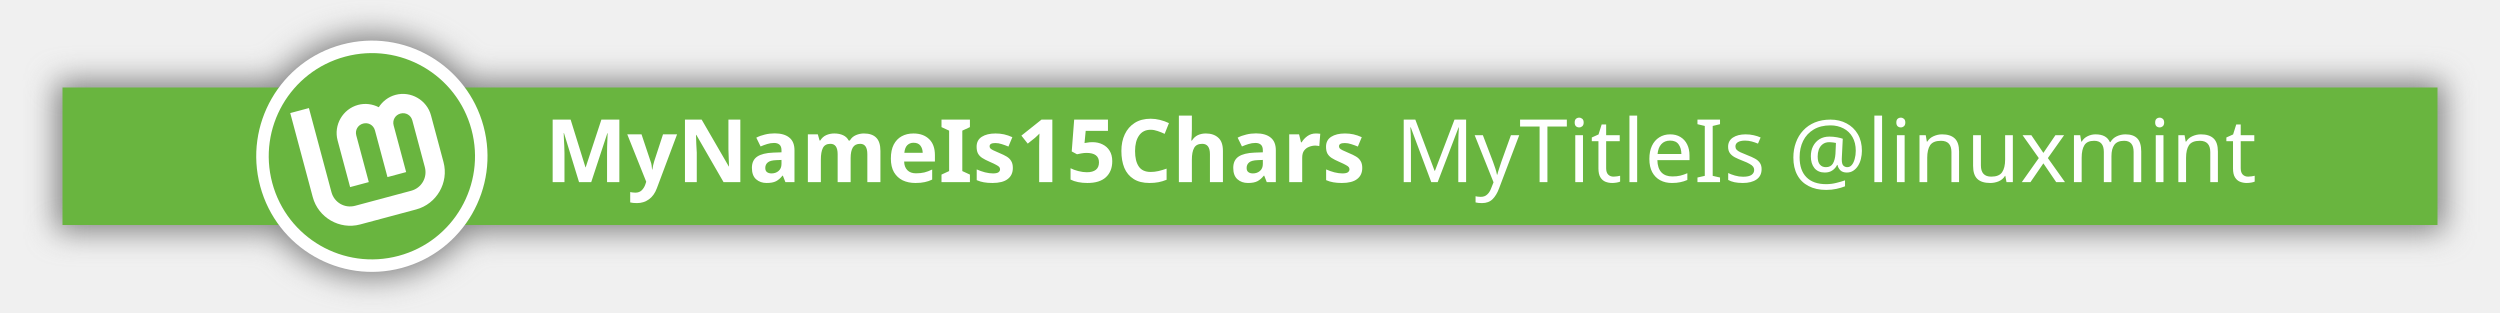
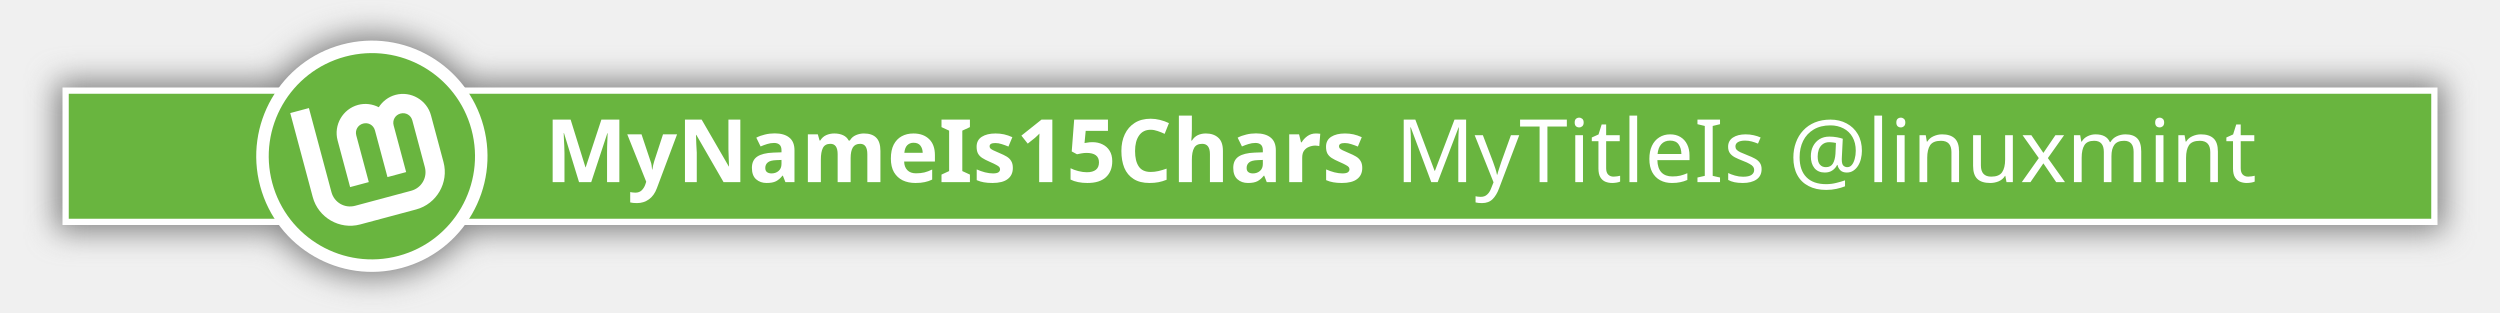
<svg xmlns="http://www.w3.org/2000/svg" width="400" height="50" viewBox="0 0 400 50" version="1.1" id="SVGRoot" xml:space="preserve">
  <defs id="defs132">
    <filter style="color-interpolation-filters:sRGB" id="filter4294" x="-0.012" y="-0.109" width="1.025" height="1.218">
      <feFlood flood-opacity="0.502" flood-color="rgb(0,0,0)" result="flood" id="feFlood4284" />
      <feComposite in="flood" in2="SourceGraphic" operator="in" result="composite1" id="feComposite4286" />
      <feGaussianBlur in="composite1" stdDeviation="2" result="blur" id="feGaussianBlur4288" />
      <feOffset dx="0" dy="0" result="offset" id="feOffset4290" />
      <feComposite in="offset" in2="offset" operator="atop" result="composite2" id="feComposite4292" />
    </filter>
    <filter style="color-interpolation-filters:sRGB" id="filter2297" x="-0.017" y="-0.179" width="1.035" height="1.358">
      <feGaussianBlur stdDeviation="2.346" id="feGaussianBlur2299" />
    </filter>
  </defs>
  <g id="layer3">
    <path id="shadow-bar" style="display:inline;fill:#808080;fill-opacity:1;stroke-width:2;stroke-opacity:1;stroke:#808080;stroke-dasharray:none;filter:url(#filter2297)" d="M 59.939 6.506 A 18.5 18.5 0 0 0 54.711 7.131 A 18.5 18.5 0 0 0 44.676 14 L 10 14 L 10 36 L 44.68 36 A 18.5 18.5 0 0 0 64.289 42.869 A 18.5 18.5 0 0 0 74.367 36 L 390 36 L 390 14 L 74.32 14 A 18.5 18.5 0 0 0 59.939 6.506 z " />
  </g>
  <g id="layer1" style="display:inline">
-     <rect style="fill:#69b53f;fill-opacity:1;stroke-width:1;stroke-opacity:0.25" id="background-bar" width="380" height="22" x="10" y="14" />
+     <rect style="fill:#69b53f;fill-opacity:1;stroke:#ffffff;stroke-width:1;stroke-dasharray:none;stroke-opacity:1" id="background-bar" width="379" height="21" x="10.5" y="14.5" />
    <g id="logo-halo" transform="rotate(-15,59.5,25)" style="display:inline">
      <circle style="fill:#ffffff;fill-opacity:1;stroke:none;stroke-width:0;stroke-miterlimit:4;stroke-dasharray:none" id="halo" cx="59.5" cy="25" r="18.5" />
      <circle style="fill:#69B53F;fill-opacity:1;stroke:none;stroke-width:0;stroke-miterlimit:4;stroke-dasharray:none" id="background-circle" cx="59.5" cy="25" r="16.5" />
      <path style="color:#000000;fill:#ffffff;fill-opacity:1;stroke:none;stroke-width:0;stroke-dasharray:none" d="m 48.672,14.945 v 13.922 c 0,3.399 2.789,6.188 6.188,6.188 h 9.281 c 3.399,0 6.188,-2.789 6.188,-6.188 v -7.734 c 0,-2.545 -2.096,-4.641 -4.641,-4.641 -1.189,0 -2.269,0.47 -3.094,1.217 -0.825,-0.747 -1.905,-1.217 -3.094,-1.217 -2.545,0 -4.641,2.096 -4.641,4.641 v 7.734 h 3.094 v -7.734 c 0,-0.873 0.674,-1.547 1.547,-1.547 0.873,0 1.547,0.674 1.547,1.547 v 7.734 h 3.094 v -7.734 c 0,-0.873 0.674,-1.547 1.547,-1.547 0.873,0 1.547,0.674 1.547,1.547 v 7.734 c 0,1.727 -1.367,3.094 -3.094,3.094 h -9.281 c -1.727,0 -3.094,-1.367 -3.094,-3.094 V 14.945 Z" id="Lm-path" />
    </g>
  </g>
  <g id="layer2" style="display:inline">
    <text xml:space="preserve" style="font-weight:500;font-size:14px;font-family:Ubuntu;-inkscape-font-specification:'Ubuntu Medium';opacity:1;fill:#808080;fill-opacity:1;stroke-opacity:0.25" x="87.16" y="29.137" id="name">
      <tspan id="tspan4818" x="87.16" y="29.137" style="font-style:normal;font-variant:normal;font-weight:bold;font-stretch:normal;font-family:Ubuntu;-inkscape-font-specification:'Ubuntu Bold';fill:#ffffff;fill-opacity:1">MyNameIs15Chars</tspan>
    </text>
    <text xml:space="preserve" style="font-style:normal;font-variant:normal;font-weight:bold;font-stretch:normal;font-size:14px;font-family:Ubuntu;-inkscape-font-specification:'Ubuntu Bold';opacity:1;fill:#ffffff;fill-opacity:1;stroke-opacity:0.25" x="379.252" y="29.137" id="function">
      <tspan id="tspan4974" x="379.252" y="29.137" style="font-style:normal;font-variant:normal;font-weight:normal;font-stretch:normal;font-family:Ubuntu;-inkscape-font-specification:Ubuntu;text-align:end;text-anchor:end">MyTitleIs @linuxmint</tspan>
    </text>
  </g>
</svg>
